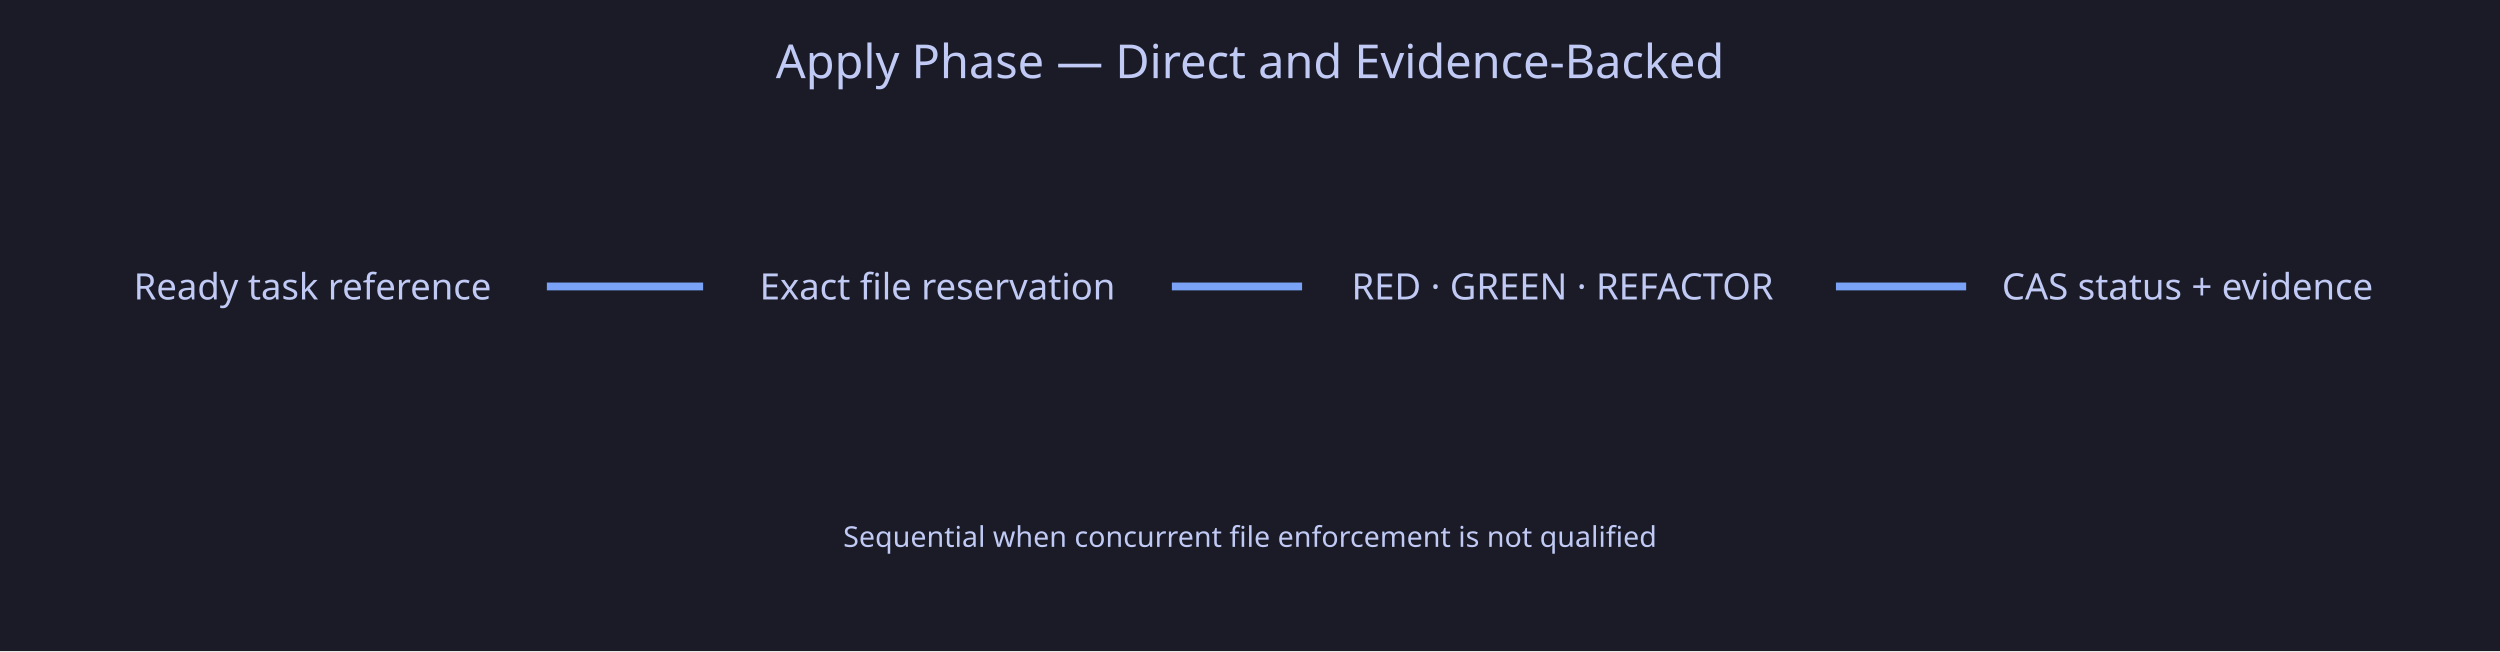
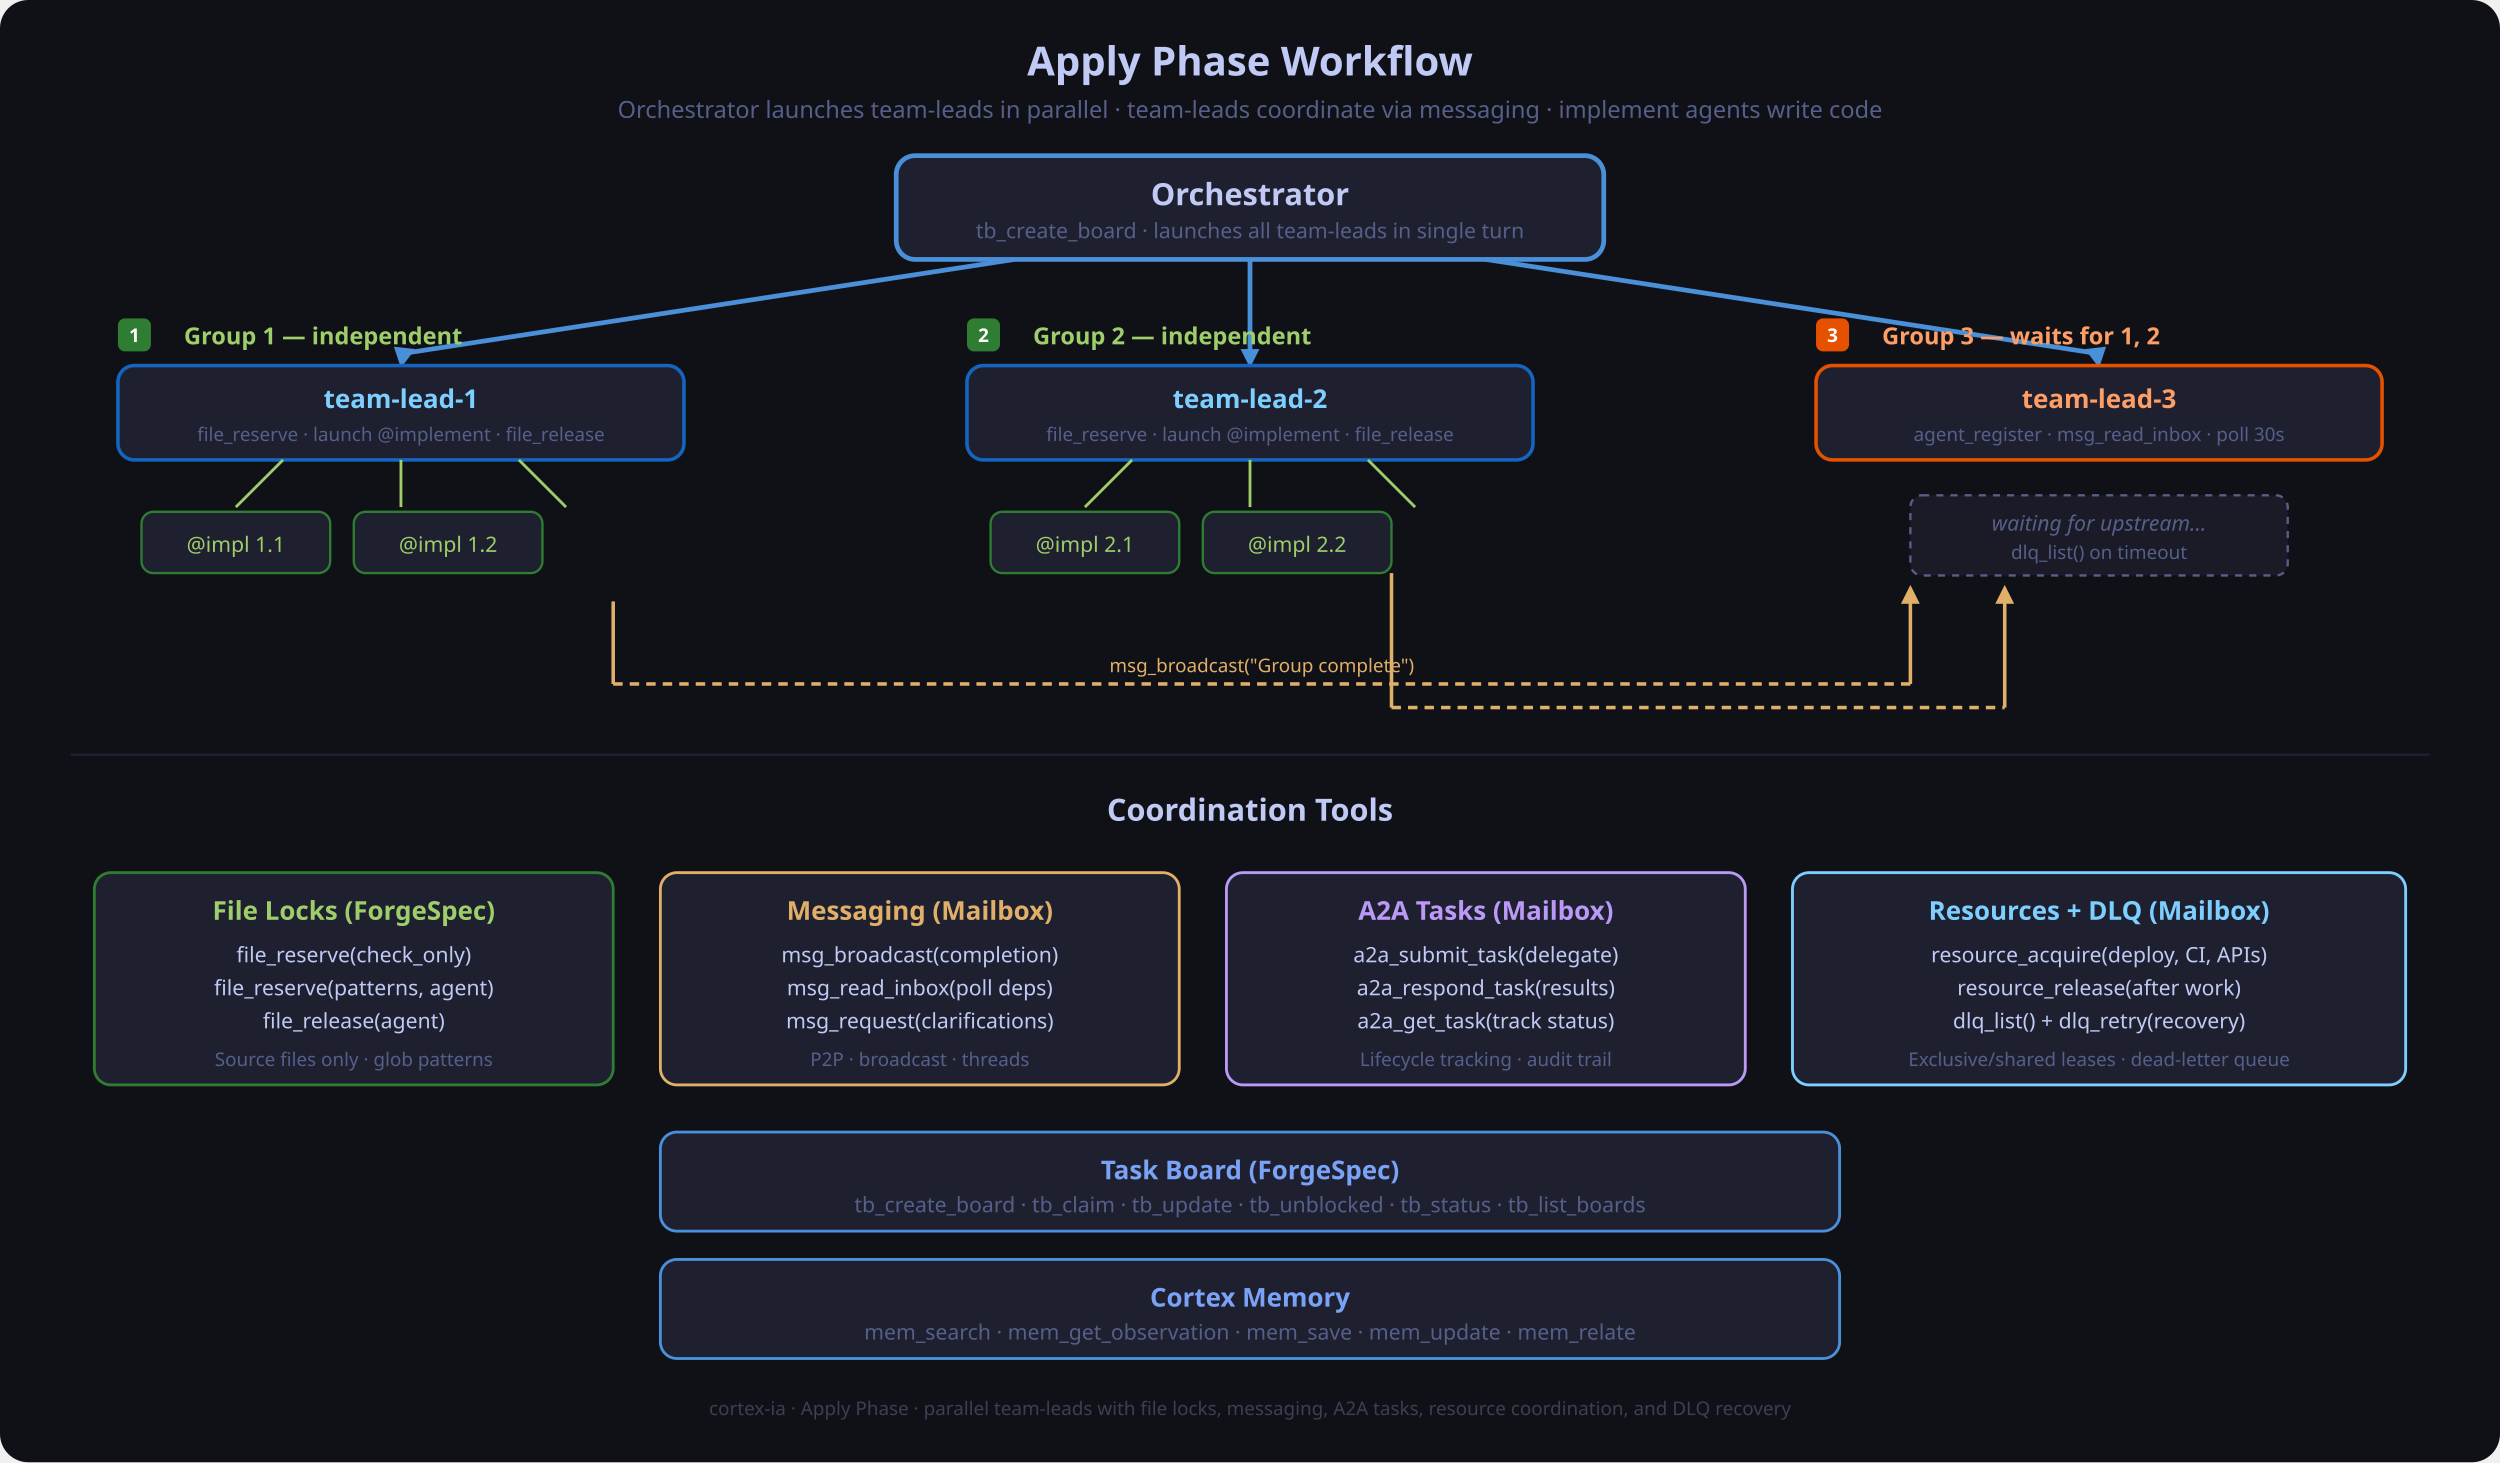
- <svg xmlns="http://www.w3.org/2000/svg" width="960" height="250" viewBox="0 0 960 250">
-   <rect width="960" height="250" fill="#1a1b26" />
-   <g fill="#c0caf5" font-family="sans-serif" text-anchor="middle">
-     <text x="480" y="30" font-size="18">Apply Phase — Direct and Evidence-Backed</text>
-     <text x="120" y="115" font-size="14">Ready task reference</text>
-     <text x="360" y="115" font-size="14">Exact file reservation</text>
-     <text x="600" y="115" font-size="14">RED · GREEN · REFACTOR</text>
-     <text x="840" y="115" font-size="14">CAS status + evidence</text>
-     <text x="480" y="210" font-size="11">Sequential when concurrent file enforcement is not qualified</text>
-   </g>
-   <g stroke="#7aa2f7" stroke-width="3">
-     <path d="M210 110 H270" />
-     <path d="M450 110 H500" />
-     <path d="M705 110 H755" />
-   </g>
+ <svg xmlns="http://www.w3.org/2000/svg" viewBox="0 0 1060 620" font-family="'Segoe UI',system-ui,sans-serif">
+   <rect width="1060" height="620" rx="12" fill="#0f1117" />
+   <text x="530" y="32" text-anchor="middle" fill="#c0caf5" font-size="17" font-weight="700">Apply Phase Workflow</text>
+   <text x="530" y="50" text-anchor="middle" fill="#565f89" font-size="10">Orchestrator launches team-leads in parallel · team-leads coordinate via messaging · implement agents write code</text>
+   <rect x="380" y="66" width="300" height="44" rx="8" fill="#1e2030" stroke="#4A90D9" stroke-width="2" />
+   <text x="530" y="87" text-anchor="middle" fill="#c0caf5" font-size="13" font-weight="700">Orchestrator</text>
+   <text x="530" y="101" text-anchor="middle" fill="#565f89" font-size="9">tb_create_board · launches all team-leads in single turn</text>
+   <line x1="430" y1="110" x2="170" y2="150" stroke="#4A90D9" stroke-width="2" />
+   <polygon points="167,147 170,156 176,148" fill="#4A90D9" />
+   <line x1="530" y1="110" x2="530" y2="150" stroke="#4A90D9" stroke-width="2" />
+   <polygon points="526,148 530,156 534,148" fill="#4A90D9" />
+   <line x1="630" y1="110" x2="890" y2="150" stroke="#4A90D9" stroke-width="2" />
+   <polygon points="884,148 890,156 893,147" fill="#4A90D9" />
+   <rect x="50" y="135" width="14" height="14" rx="3" fill="#2E7D32" />
+   <text x="57" y="145" text-anchor="middle" fill="#fff" font-size="8" font-weight="700">1</text>
+   <text x="78" y="146" fill="#9ece6a" font-size="10" font-weight="600">Group 1 — independent</text>
+   <rect x="50" y="155" width="240" height="40" rx="7" fill="#1e2030" stroke="#1565C0" stroke-width="1.5" />
+   <text x="170" y="173" text-anchor="middle" fill="#7dcfff" font-size="11" font-weight="600">team-lead-1</text>
+   <text x="170" y="187" text-anchor="middle" fill="#565f89" font-size="8">file_reserve · launch @implement · file_release</text>
+   <line x1="120" y1="195" x2="100" y2="215" stroke="#9ece6a" stroke-width="1.2" />
+   <line x1="170" y1="195" x2="170" y2="215" stroke="#9ece6a" stroke-width="1.2" />
+   <line x1="220" y1="195" x2="240" y2="215" stroke="#9ece6a" stroke-width="1.2" />
+   <rect x="60" y="217" width="80" height="26" rx="5" fill="#1e2030" stroke="#2E7D32" stroke-width="1" />
+   <text x="100" y="234" text-anchor="middle" fill="#9ece6a" font-size="9">@impl 1.1</text>
+   <rect x="150" y="217" width="80" height="26" rx="5" fill="#1e2030" stroke="#2E7D32" stroke-width="1" />
+   <text x="190" y="234" text-anchor="middle" fill="#9ece6a" font-size="9">@impl 1.2</text>
+   <rect x="410" y="135" width="14" height="14" rx="3" fill="#2E7D32" />
+   <text x="417" y="145" text-anchor="middle" fill="#fff" font-size="8" font-weight="700">2</text>
+   <text x="438" y="146" fill="#9ece6a" font-size="10" font-weight="600">Group 2 — independent</text>
+   <rect x="410" y="155" width="240" height="40" rx="7" fill="#1e2030" stroke="#1565C0" stroke-width="1.5" />
+   <text x="530" y="173" text-anchor="middle" fill="#7dcfff" font-size="11" font-weight="600">team-lead-2</text>
+   <text x="530" y="187" text-anchor="middle" fill="#565f89" font-size="8">file_reserve · launch @implement · file_release</text>
+   <line x1="480" y1="195" x2="460" y2="215" stroke="#9ece6a" stroke-width="1.2" />
+   <line x1="530" y1="195" x2="530" y2="215" stroke="#9ece6a" stroke-width="1.2" />
+   <line x1="580" y1="195" x2="600" y2="215" stroke="#9ece6a" stroke-width="1.2" />
+   <rect x="420" y="217" width="80" height="26" rx="5" fill="#1e2030" stroke="#2E7D32" stroke-width="1" />
+   <text x="460" y="234" text-anchor="middle" fill="#9ece6a" font-size="9">@impl 2.1</text>
+   <rect x="510" y="217" width="80" height="26" rx="5" fill="#1e2030" stroke="#2E7D32" stroke-width="1" />
+   <text x="550" y="234" text-anchor="middle" fill="#9ece6a" font-size="9">@impl 2.2</text>
+   <rect x="770" y="135" width="14" height="14" rx="3" fill="#E65100" />
+   <text x="777" y="145" text-anchor="middle" fill="#fff" font-size="8" font-weight="700">3</text>
+   <text x="798" y="146" fill="#ff9e64" font-size="10" font-weight="600">Group 3 — waits for 1, 2</text>
+   <rect x="770" y="155" width="240" height="40" rx="7" fill="#1e2030" stroke="#E65100" stroke-width="1.5" />
+   <text x="890" y="173" text-anchor="middle" fill="#ff9e64" font-size="11" font-weight="600">team-lead-3</text>
+   <text x="890" y="187" text-anchor="middle" fill="#565f89" font-size="8">agent_register · msg_read_inbox · poll 30s</text>
+   <rect x="810" y="210" width="160" height="34" rx="5" fill="#1a1b26" stroke="#565f89" stroke-width="1" stroke-dasharray="3,3" />
+   <text x="890" y="225" text-anchor="middle" fill="#565f89" font-size="9" font-style="italic">waiting for upstream...</text>
+   <text x="890" y="237" text-anchor="middle" fill="#565f89" font-size="8">dlq_list() on timeout</text>
+   <line x1="260" y1="255" x2="260" y2="290" stroke="#e0af68" stroke-width="1.5" />
+   <line x1="260" y1="290" x2="810" y2="290" stroke="#e0af68" stroke-width="1.5" stroke-dasharray="4,3" />
+   <line x1="810" y1="290" x2="810" y2="252" stroke="#e0af68" stroke-width="1.5" />
+   <polygon points="806,256 810,248 814,256" fill="#e0af68" />
+   <text x="535" y="285" text-anchor="middle" fill="#e0af68" font-size="8">msg_broadcast("Group complete")</text>
+   <line x1="590" y1="243" x2="590" y2="300" stroke="#e0af68" stroke-width="1.5" />
+   <line x1="590" y1="300" x2="850" y2="300" stroke="#e0af68" stroke-width="1.5" stroke-dasharray="4,3" />
+   <line x1="850" y1="300" x2="850" y2="252" stroke="#e0af68" stroke-width="1.5" />
+   <polygon points="846,256 850,248 854,256" fill="#e0af68" />
+   <line x1="30" y1="320" x2="1030" y2="320" stroke="#1e2030" stroke-width="1" />
+   <text x="530" y="348" text-anchor="middle" fill="#c0caf5" font-size="13" font-weight="600">Coordination Tools</text>
+   <rect x="40" y="370" width="220" height="90" rx="7" fill="#1e2030" stroke="#2E7D32" stroke-width="1.2" />
+   <text x="150" y="390" text-anchor="middle" fill="#9ece6a" font-size="11" font-weight="600">File Locks (ForgeSpec)</text>
+   <text x="150" y="408" text-anchor="middle" fill="#c0caf5" font-size="9">file_reserve(check_only)</text>
+   <text x="150" y="422" text-anchor="middle" fill="#c0caf5" font-size="9">file_reserve(patterns, agent)</text>
+   <text x="150" y="436" text-anchor="middle" fill="#c0caf5" font-size="9">file_release(agent)</text>
+   <text x="150" y="452" text-anchor="middle" fill="#565f89" font-size="8">Source files only · glob patterns</text>
+   <rect x="280" y="370" width="220" height="90" rx="7" fill="#1e2030" stroke="#e0af68" stroke-width="1.2" />
+   <text x="390" y="390" text-anchor="middle" fill="#e0af68" font-size="11" font-weight="600">Messaging (Mailbox)</text>
+   <text x="390" y="408" text-anchor="middle" fill="#c0caf5" font-size="9">msg_broadcast(completion)</text>
+   <text x="390" y="422" text-anchor="middle" fill="#c0caf5" font-size="9">msg_read_inbox(poll deps)</text>
+   <text x="390" y="436" text-anchor="middle" fill="#c0caf5" font-size="9">msg_request(clarifications)</text>
+   <text x="390" y="452" text-anchor="middle" fill="#565f89" font-size="8">P2P · broadcast · threads</text>
+   <rect x="520" y="370" width="220" height="90" rx="7" fill="#1e2030" stroke="#bb9af7" stroke-width="1.2" />
+   <text x="630" y="390" text-anchor="middle" fill="#bb9af7" font-size="11" font-weight="600">A2A Tasks (Mailbox)</text>
+   <text x="630" y="408" text-anchor="middle" fill="#c0caf5" font-size="9">a2a_submit_task(delegate)</text>
+   <text x="630" y="422" text-anchor="middle" fill="#c0caf5" font-size="9">a2a_respond_task(results)</text>
+   <text x="630" y="436" text-anchor="middle" fill="#c0caf5" font-size="9">a2a_get_task(track status)</text>
+   <text x="630" y="452" text-anchor="middle" fill="#565f89" font-size="8">Lifecycle tracking · audit trail</text>
+   <rect x="760" y="370" width="260" height="90" rx="7" fill="#1e2030" stroke="#7dcfff" stroke-width="1.2" />
+   <text x="890" y="390" text-anchor="middle" fill="#7dcfff" font-size="11" font-weight="600">Resources + DLQ (Mailbox)</text>
+   <text x="890" y="408" text-anchor="middle" fill="#c0caf5" font-size="9">resource_acquire(deploy, CI, APIs)</text>
+   <text x="890" y="422" text-anchor="middle" fill="#c0caf5" font-size="9">resource_release(after work)</text>
+   <text x="890" y="436" text-anchor="middle" fill="#c0caf5" font-size="9">dlq_list() + dlq_retry(recovery)</text>
+   <text x="890" y="452" text-anchor="middle" fill="#565f89" font-size="8">Exclusive/shared leases · dead-letter queue</text>
+   <rect x="280" y="480" width="500" height="42" rx="7" fill="#1e2030" stroke="#4A90D9" stroke-width="1.2" />
+   <text x="530" y="500" text-anchor="middle" fill="#7aa2f7" font-size="11" font-weight="600">Task Board (ForgeSpec)</text>
+   <text x="530" y="514" text-anchor="middle" fill="#565f89" font-size="9">tb_create_board · tb_claim · tb_update · tb_unblocked · tb_status · tb_list_boards</text>
+   <rect x="280" y="534" width="500" height="42" rx="7" fill="#1e2030" stroke="#4A90D9" stroke-width="1.2" />
+   <text x="530" y="554" text-anchor="middle" fill="#7aa2f7" font-size="11" font-weight="600">Cortex Memory</text>
+   <text x="530" y="568" text-anchor="middle" fill="#565f89" font-size="9">mem_search · mem_get_observation · mem_save · mem_update · mem_relate</text>
+   <text x="530" y="600" text-anchor="middle" fill="#3b3f54" font-size="8">cortex-ia · Apply Phase · parallel team-leads with file locks, messaging, A2A tasks, resource coordination, and DLQ recovery</text>
</svg>
